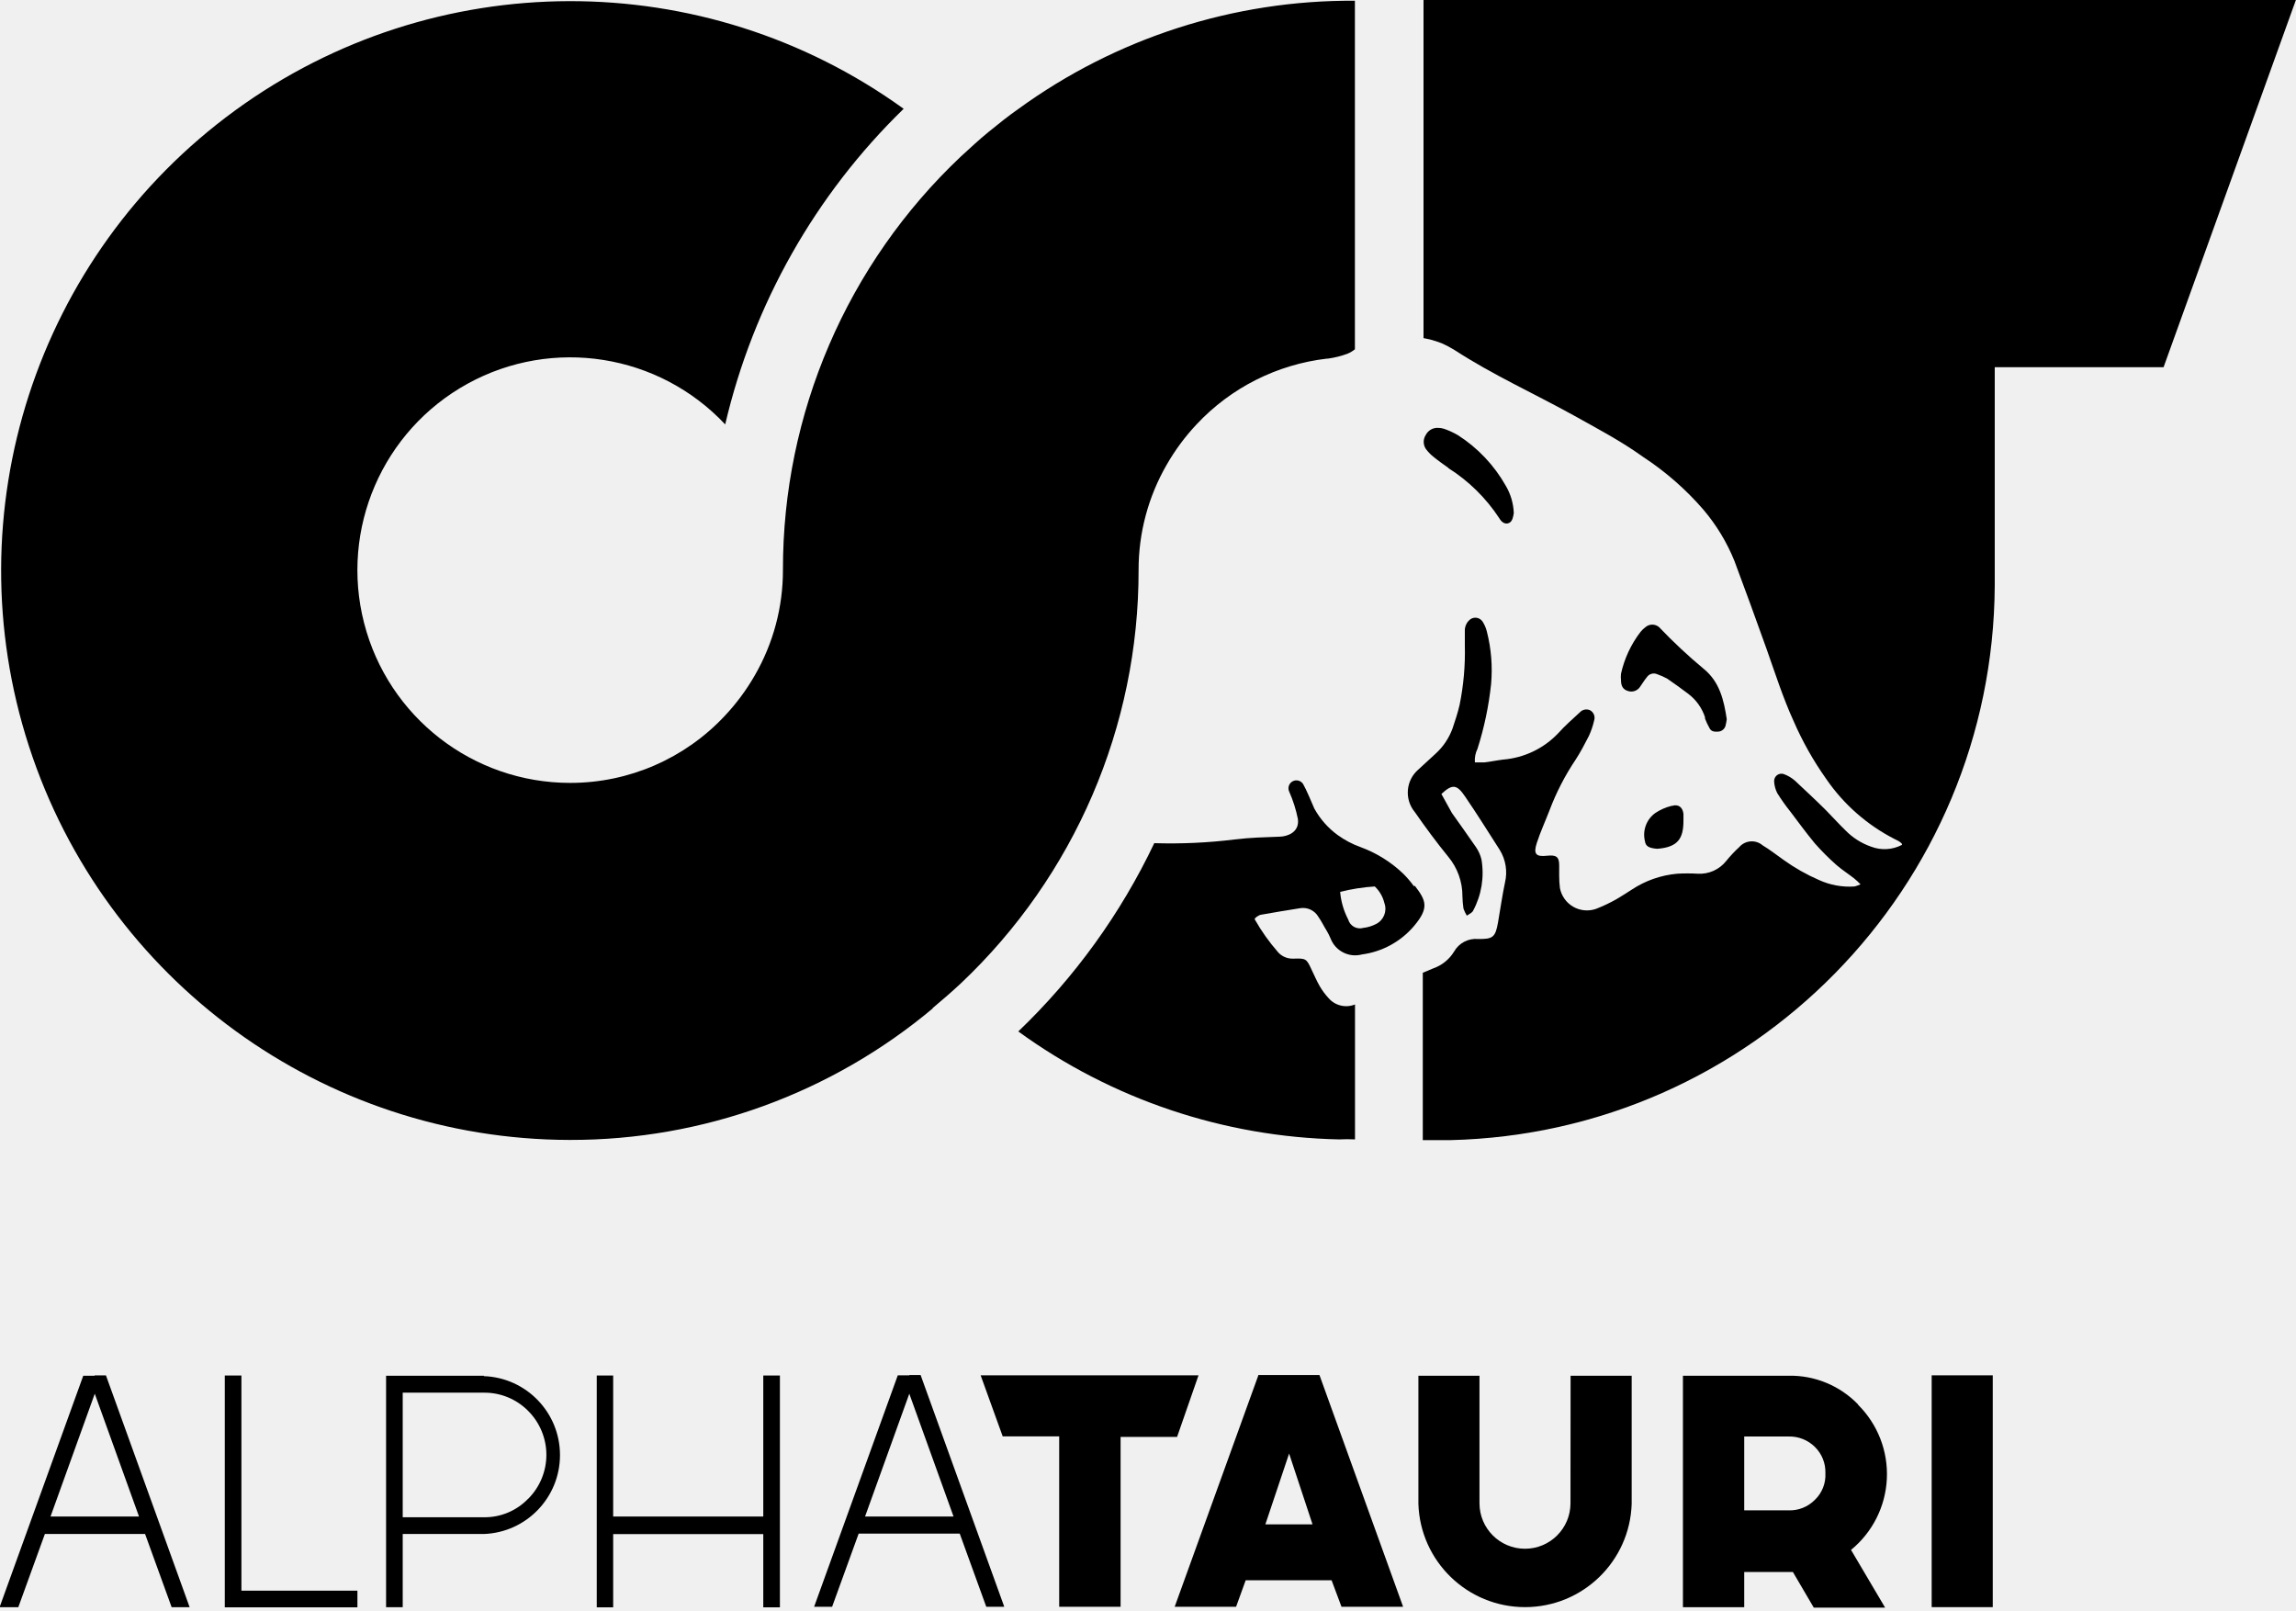
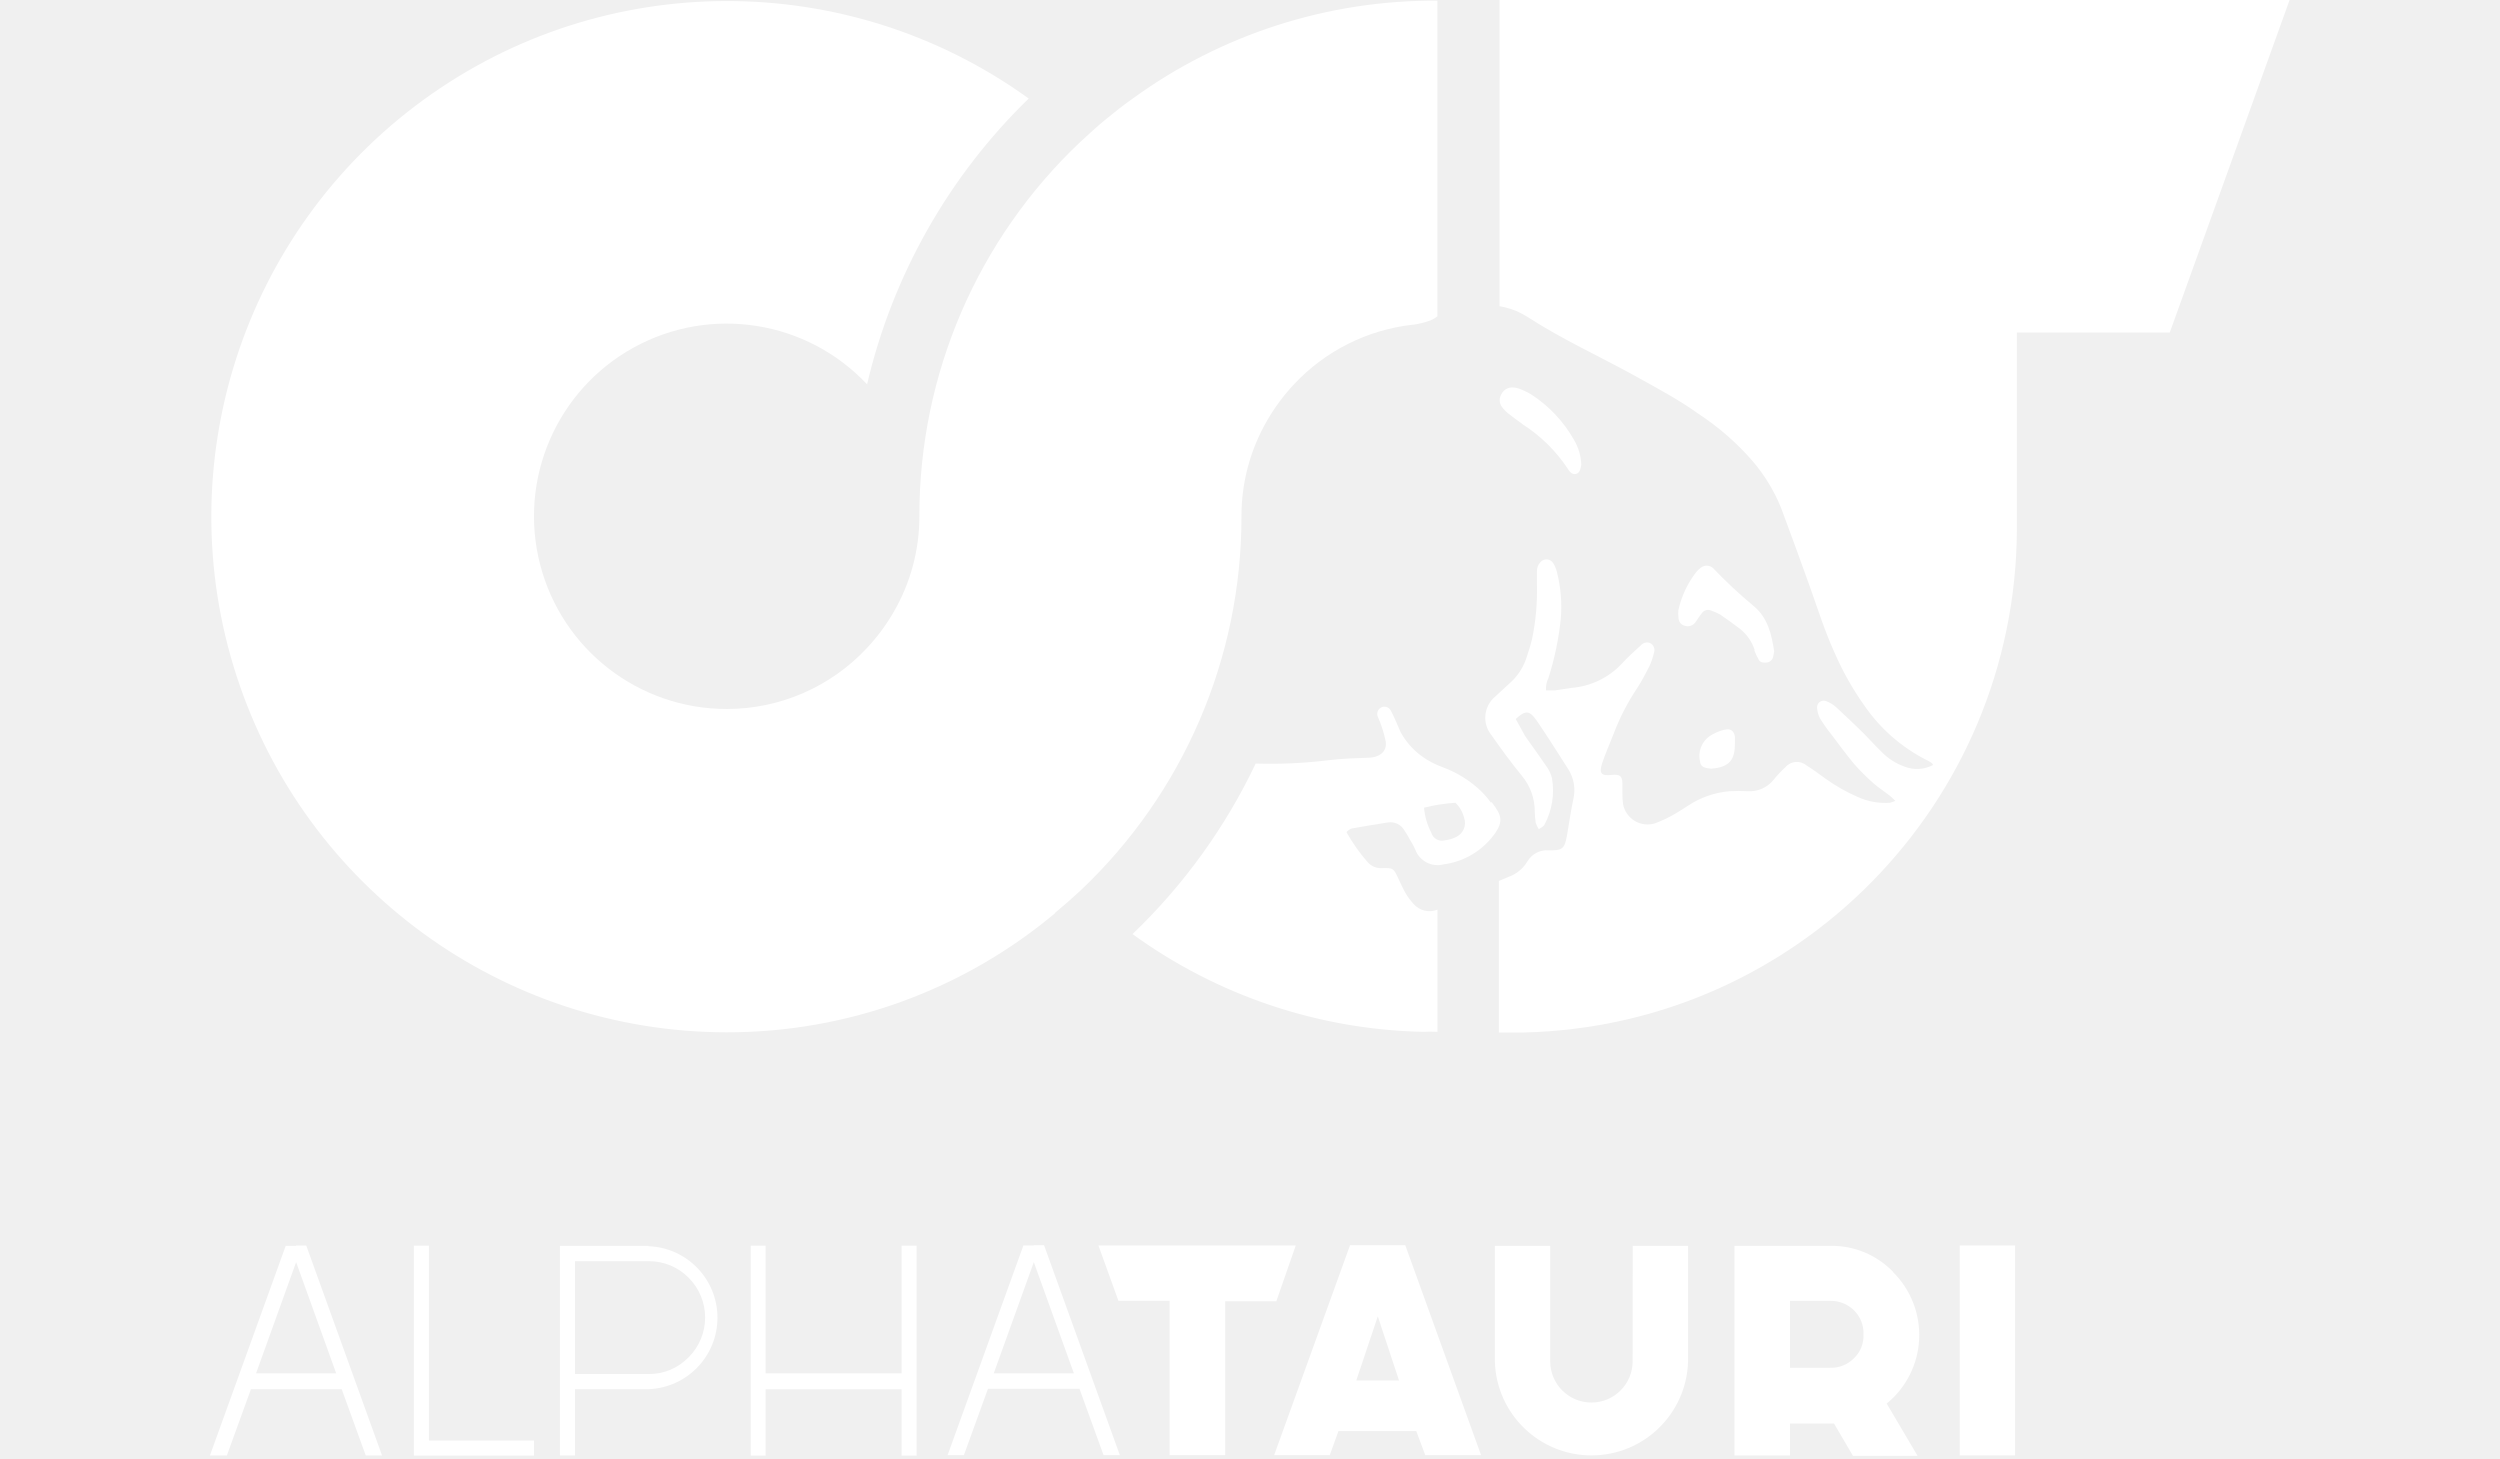
- <svg xmlns="http://www.w3.org/2000/svg" viewBox="0 0 219.5 153.94">
-   <path d="M491.41,531.4c.92-.77,1.81-1.54,2.69-2.36a54.25,54.25,0,0,0,17-39.52,20.06,20.06,0,0,1,2.69-10.07,20.6,20.6,0,0,1,2.86-3.86,20.27,20.27,0,0,1,12.47-6.28h.09a8.86,8.86,0,0,0,1.87-.47,3,3,0,0,0,.7-.42V435.1a54.12,54.12,0,0,0-32.18,10.35c-1,.7-1.92,1.44-2.84,2.19S495,449.18,494.1,450a54.25,54.25,0,0,0-17,39.52,20.06,20.06,0,0,1-2.69,10.07,20.6,20.6,0,0,1-2.86,3.86,20.21,20.21,0,0,1-14.79,6.42h0a20.34,20.34,0,1,1,14.82-34.27,61.63,61.63,0,0,1,17.06-30.17A54.43,54.43,0,1,0,456.69,544h.06a53.86,53.86,0,0,0,34.74-12.63l-.08.07Zm46-11.67a9.51,9.51,0,0,0-1-1.17A11.76,11.76,0,0,0,532.3,516a8.81,8.81,0,0,1-2.16-1.14,7.79,7.79,0,0,1-2.24-2.54c-.2-.47-.8-1.89-1.07-2.34a.76.76,0,0,0-1.32.75,12.57,12.57,0,0,1,.82,2.59c.17,1.27-1,1.67-1.72,1.69-1.69.07-2.66.07-4.35.27a50,50,0,0,1-7.66.35,61.43,61.43,0,0,1-13,18,54.14,54.14,0,0,0,30.67,10.32,13.89,13.89,0,0,1,1.52,0V531.05a2.23,2.23,0,0,1-2.54-.62,6.4,6.4,0,0,1-.84-1.14c-.27-.47-.5-1-.75-1.52-.5-1.1-.55-1.14-1.74-1.1h-.11a1.84,1.84,0,0,1-1.38-.62,18.89,18.89,0,0,1-2.21-3.11c-.13-.1.37-.45.6-.47,1.22-.22,2.46-.42,3.71-.62a1.7,1.7,0,0,1,1.77.84c.3.42.52.9.8,1.34a5.86,5.86,0,0,1,.35.7,2.52,2.52,0,0,0,3,1.54,7.9,7.9,0,0,0,5-2.74c1.44-1.72,1.14-2.41.07-3.81Zm-3.61,3.63a3.45,3.45,0,0,1-1.22.37,1.16,1.16,0,0,1-1.44-.8,7,7,0,0,1-.77-2.64,17.69,17.69,0,0,1,3.31-.52,3.21,3.21,0,0,1,.92,1.59,1.62,1.62,0,0,1-.8,2Zm6.92-43.58a16.14,16.14,0,0,1,4.85,4.77c.27.47.62.62.95.47s.4-.62.45-.95a5.53,5.53,0,0,0-.77-2.61,13.8,13.8,0,0,0-4.57-4.83,7.68,7.68,0,0,0-1.3-.6,1.84,1.84,0,0,0-.6-.1h0a1.25,1.25,0,0,0-1.17.67,1.21,1.21,0,0,0,0,1.34,4,4,0,0,0,.72.75c.45.37.95.72,1.44,1.07Zm21.31,32.29a5,5,0,0,0-1.52.67,2.56,2.56,0,0,0-1,2.71c.07.45.32.65,1.17.72,2-.15,2.51-1,2.51-2.69,0-.13,0-.37,0-.65-.07-.62-.47-.95-1.07-.77Z" transform="translate(-402.25 -435.03)" />
-   <path d="M538.34,435.07v32.28l.62.13a10.86,10.86,0,0,1,1.14.37,10.47,10.47,0,0,1,1.22.65c3.63,2.36,7.56,4.13,11.34,6.22,2.27,1.27,4.55,2.46,6.69,4a27.59,27.59,0,0,1,5.72,5,17.93,17.93,0,0,1,3,4.95q1.56,4.18,3.06,8.38c.82,2.31,1.57,4.68,2.59,6.91a30.84,30.84,0,0,0,3.11,5.52,17.7,17.7,0,0,0,6.57,5.77s.82.37.67.55a3.6,3.6,0,0,1-2.93.17,6.35,6.35,0,0,1-2.49-1.59c-.62-.6-1.19-1.24-1.81-1.87-1-1-2-1.92-3-2.86a3.33,3.33,0,0,0-1-.6.72.72,0,0,0-.28-.06.7.7,0,0,0-.7.7.24.24,0,0,0,0,.06h0a2.76,2.76,0,0,0,.3,1.1,18.34,18.34,0,0,0,1.27,1.79c.75,1,1.49,2,2.31,3a23.62,23.62,0,0,0,2.09,2.09c.52.45,1.1.82,1.64,1.24a6.42,6.42,0,0,1,.65.6,4.11,4.11,0,0,1-.57.2,7,7,0,0,1-3.41-.62,18.2,18.2,0,0,1-3.38-1.92c-.67-.47-1.34-1-2-1.39a1.59,1.59,0,0,0-2.24.17,12.38,12.38,0,0,0-1.24,1.32,3.23,3.23,0,0,1-2.74,1.22,17.27,17.27,0,0,0-1.94,0,9.39,9.39,0,0,0-4.35,1.52c-.47.3-.95.62-1.44.9a14.35,14.35,0,0,1-2,.95,2.63,2.63,0,0,1-3.43-2,9.17,9.17,0,0,1-.07-1.17c0-.35,0-.7,0-1,0-.84-.3-1-1.14-.92-1.1.13-1.34-.17-1-1.22s.82-2.09,1.22-3.13a23.69,23.69,0,0,1,2.49-4.83c.47-.72.87-1.49,1.27-2.27a7.39,7.39,0,0,0,.5-1.47.82.82,0,0,0-.42-1,.85.85,0,0,0-.95.22c-.7.65-1.42,1.27-2.07,2a8.17,8.17,0,0,1-5.25,2.51c-.6.07-1.19.2-1.79.27-.3,0-.6,0-.92,0a2.47,2.47,0,0,1,.25-1.3,31.18,31.18,0,0,0,1.3-6.19,14.9,14.9,0,0,0-.4-5,3.13,3.13,0,0,0-.4-.95.83.83,0,0,0-1.34-.1,1.3,1.3,0,0,0-.37.95l0,1.42a25.23,25.23,0,0,1-.5,5.67c-.17.75-.42,1.49-.67,2.24a6.07,6.07,0,0,1-1.64,2.44c-.55.5-1.1,1-1.62,1.49a2.91,2.91,0,0,0-.35,4.08c1,1.44,2.07,2.89,3.18,4.25a5.86,5.86,0,0,1,1.37,3.81,9.5,9.5,0,0,0,.1,1.17,3.69,3.69,0,0,0,.32.67c.25-.17.5-.27.6-.47a7.64,7.64,0,0,0,.8-4.9,3.51,3.51,0,0,0-.52-1.17c-.75-1.1-1.54-2.19-2.31-3.28l-1-1.81c1.07-1,1.49-.9,2.27.25,1.14,1.67,2.21,3.38,3.31,5.1a4.12,4.12,0,0,1,.5,3.11c-.25,1.17-.42,2.39-.67,3.83s-.52,1.59-1.92,1.57a2.39,2.39,0,0,0-2.27,1.19,3.79,3.79,0,0,1-2,1.62l-1,.42v16l2.61,0A53.31,53.31,0,0,0,592.95,491c0-.52,0-1,0-1.57v-19.3h16.14L621.75,435H538.36Z" transform="translate(-402.25 -435.03)" />
-   <path d="M565.23,503.67a7.08,7.08,0,0,0,.47,1c.17.3.47.32.8.3a.78.78,0,0,0,.7-.52,5.51,5.51,0,0,0,.13-.67c-.27-1.79-.67-3.56-2.19-4.8a50.34,50.34,0,0,1-4.28-4,1,1,0,0,0-1.3,0,2.55,2.55,0,0,0-.47.45,10.18,10.18,0,0,0-1.87,4,2.79,2.79,0,0,0,0,.65c0,.55.22.87.65,1a1,1,0,0,0,1.14-.35c.22-.3.42-.65.67-.95a.8.8,0,0,1,1-.3,6.61,6.61,0,0,1,.95.42c.67.45,1.34.95,2,1.44a4.61,4.61,0,0,1,1.64,2.31Zm-139.9,62.85h-1.59v22.16h12.68v-1.59H425.33Zm154.55,2.76a9,9,0,0,0-6.64-2.74h-10.1v22.13H569V585.3h4.25l.4,0,2,3.41h6.82l-3.26-5.52a9.35,9.35,0,0,0,.67-13.88Zm-4.13,9.13a3.37,3.37,0,0,1-2.51,1H569v-7.06h4.25a3.45,3.45,0,0,1,2.51,1,3.37,3.37,0,0,1,1,2.51A3.28,3.28,0,0,1,575.75,578.41ZM448.51,566.54h-9.35v22.13h1.59v-7h7.76a7.55,7.55,0,0,0,0-15.09Zm4.23,11.76a5.75,5.75,0,0,1-4.23,1.77h-7.76V568.16h7.76a5.87,5.87,0,0,1,4.23,1.74,5.94,5.94,0,0,1,0,8.41Zm-41.43-11.76h-1.1l-8,22.13H404l2.54-7h9.58l2.54,7h1.72l-8-22.16h-1.1ZM407.08,580l4.23-11.74L415.54,580h-8.46Zm179.84-13.5h5.84v22.16h-5.84Zm-97.74,0h-1.1l-8,22.13h1.72l2.54-7H494l2.54,7h1.72l-8-22.16h-1.07ZM484.95,580l4.23-11.74L493.41,580h-8.46Zm31.88-13.5H496l2.11,5.84h5.4v16.29h5.87V572.39h5.4Zm35.56,12.23a4.35,4.35,0,1,1-8.7,0V566.54h-5.84v12.24a10.2,10.2,0,0,0,20.39,0V566.54H552.4ZM475.22,580H460.87V566.52h-1.57v22.16h1.57v-7h14.35v7h1.59V566.52h-1.59Zm47.33-13.5-8,22.13h5.87l.92-2.54h8.21l.95,2.54h5.89l-8-22.16h-5.87Zm.67,14.25,2.27-6.77,2.24,6.77Z" transform="translate(-402.25 -435.03)" />
+ <svg xmlns="http://www.w3.org/2000/svg" width="1200" height="700" viewBox="0 0 219.5 153.94" version="1.1">
+   <path fill="#FFFFFF" d="M491.41,531.4c.92-.77,1.81-1.54,2.69-2.36a54.25,54.25,0,0,0,17-39.52,20.06,20.06,0,0,1,2.69-10.07,20.6,20.6,0,0,1,2.86-3.86,20.27,20.27,0,0,1,12.47-6.28h.09a8.86,8.86,0,0,0,1.87-.47,3,3,0,0,0,.7-.42V435.1a54.12,54.12,0,0,0-32.18,10.35c-1,.7-1.92,1.44-2.84,2.19S495,449.18,494.1,450a54.25,54.25,0,0,0-17,39.52,20.06,20.06,0,0,1-2.69,10.07,20.6,20.6,0,0,1-2.86,3.86,20.21,20.21,0,0,1-14.79,6.42h0a20.34,20.34,0,1,1,14.82-34.27,61.63,61.63,0,0,1,17.06-30.17A54.43,54.43,0,1,0,456.69,544h.06a53.86,53.86,0,0,0,34.74-12.63l-.08.07Zm46-11.67a9.51,9.51,0,0,0-1-1.17A11.76,11.76,0,0,0,532.3,516a8.81,8.81,0,0,1-2.16-1.14,7.79,7.79,0,0,1-2.24-2.54c-.2-.47-.8-1.89-1.07-2.34a.76.76,0,0,0-1.32.75,12.57,12.57,0,0,1,.82,2.59c.17,1.27-1,1.67-1.72,1.69-1.69.07-2.66.07-4.35.27a50,50,0,0,1-7.66.35,61.43,61.43,0,0,1-13,18,54.14,54.14,0,0,0,30.67,10.32,13.89,13.89,0,0,1,1.52,0V531.05a2.23,2.23,0,0,1-2.54-.62,6.4,6.4,0,0,1-.84-1.14c-.27-.47-.5-1-.75-1.52-.5-1.1-.55-1.14-1.74-1.1h-.11a1.84,1.84,0,0,1-1.38-.62,18.89,18.89,0,0,1-2.21-3.11c-.13-.1.37-.45.6-.47,1.22-.22,2.46-.42,3.71-.62a1.7,1.7,0,0,1,1.77.84c.3.42.52.9.8,1.34a5.86,5.86,0,0,1,.35.7,2.52,2.52,0,0,0,3,1.54,7.9,7.9,0,0,0,5-2.74c1.44-1.72,1.14-2.41.07-3.81Zm-3.61,3.63a3.45,3.45,0,0,1-1.22.37,1.16,1.16,0,0,1-1.44-.8,7,7,0,0,1-.77-2.64,17.69,17.69,0,0,1,3.31-.52,3.21,3.21,0,0,1,.92,1.59,1.62,1.62,0,0,1-.8,2Zm6.92-43.58a16.14,16.14,0,0,1,4.85,4.77c.27.47.62.62.95.47s.4-.62.45-.95a5.53,5.53,0,0,0-.77-2.61,13.8,13.8,0,0,0-4.57-4.83,7.68,7.68,0,0,0-1.3-.6,1.84,1.84,0,0,0-.6-.1h0a1.25,1.25,0,0,0-1.17.67,1.21,1.21,0,0,0,0,1.34,4,4,0,0,0,.72.75c.45.37.95.72,1.44,1.07Zm21.31,32.29a5,5,0,0,0-1.52.67,2.56,2.56,0,0,0-1,2.71c.07.45.32.65,1.17.72,2-.15,2.51-1,2.51-2.69,0-.13,0-.37,0-.65-.07-.62-.47-.95-1.07-.77Z" transform="translate(-402.25 -435.03)" />
+   <path fill="#FFFFFF" d="M538.34,435.07v32.28l.62.13a10.86,10.86,0,0,1,1.14.37,10.47,10.47,0,0,1,1.22.65c3.63,2.36,7.56,4.13,11.34,6.22,2.27,1.27,4.55,2.46,6.69,4a27.59,27.59,0,0,1,5.72,5,17.93,17.93,0,0,1,3,4.95q1.56,4.18,3.06,8.38c.82,2.31,1.57,4.68,2.59,6.91a30.84,30.84,0,0,0,3.11,5.52,17.7,17.7,0,0,0,6.57,5.77s.82.37.67.55a3.6,3.6,0,0,1-2.93.17,6.35,6.35,0,0,1-2.49-1.59c-.62-.6-1.19-1.24-1.81-1.87-1-1-2-1.92-3-2.86a3.33,3.33,0,0,0-1-.6.72.72,0,0,0-.28-.06.7.7,0,0,0-.7.7.24.24,0,0,0,0,.06h0a2.76,2.76,0,0,0,.3,1.1,18.34,18.34,0,0,0,1.27,1.79c.75,1,1.49,2,2.31,3a23.62,23.62,0,0,0,2.09,2.09c.52.45,1.1.82,1.64,1.24a6.42,6.42,0,0,1,.65.6,4.11,4.11,0,0,1-.57.2,7,7,0,0,1-3.41-.62,18.2,18.2,0,0,1-3.38-1.92c-.67-.47-1.34-1-2-1.39a1.59,1.59,0,0,0-2.24.17,12.38,12.38,0,0,0-1.24,1.32,3.23,3.23,0,0,1-2.74,1.22,17.27,17.27,0,0,0-1.94,0,9.39,9.39,0,0,0-4.35,1.52c-.47.3-.95.62-1.44.9a14.35,14.35,0,0,1-2,.95,2.63,2.63,0,0,1-3.43-2,9.17,9.17,0,0,1-.07-1.17c0-.35,0-.7,0-1,0-.84-.3-1-1.14-.92-1.1.13-1.34-.17-1-1.22s.82-2.09,1.22-3.13a23.69,23.69,0,0,1,2.49-4.83c.47-.72.87-1.49,1.27-2.27a7.39,7.39,0,0,0,.5-1.47.82.82,0,0,0-.42-1,.85.85,0,0,0-.95.22c-.7.65-1.42,1.27-2.07,2a8.17,8.17,0,0,1-5.25,2.51c-.6.07-1.19.2-1.79.27-.3,0-.6,0-.92,0a2.47,2.47,0,0,1,.25-1.3,31.18,31.18,0,0,0,1.3-6.19,14.9,14.9,0,0,0-.4-5,3.13,3.13,0,0,0-.4-.95.83.83,0,0,0-1.34-.1,1.3,1.3,0,0,0-.37.95l0,1.42a25.23,25.23,0,0,1-.5,5.67c-.17.75-.42,1.49-.67,2.24a6.07,6.07,0,0,1-1.64,2.44c-.55.5-1.1,1-1.62,1.49a2.91,2.91,0,0,0-.35,4.08c1,1.44,2.07,2.89,3.18,4.25a5.86,5.86,0,0,1,1.37,3.81,9.5,9.5,0,0,0,.1,1.17,3.69,3.69,0,0,0,.32.67c.25-.17.5-.27.6-.47a7.64,7.64,0,0,0,.8-4.9,3.51,3.51,0,0,0-.52-1.17c-.75-1.1-1.54-2.19-2.31-3.28l-1-1.81c1.07-1,1.49-.9,2.27.25,1.14,1.67,2.21,3.38,3.31,5.1a4.12,4.12,0,0,1,.5,3.11c-.25,1.17-.42,2.39-.67,3.83s-.52,1.59-1.92,1.57a2.39,2.39,0,0,0-2.27,1.19,3.79,3.79,0,0,1-2,1.62l-1,.42v16l2.61,0A53.31,53.31,0,0,0,592.95,491c0-.52,0-1,0-1.57v-19.3h16.14L621.75,435H538.36Z" transform="translate(-402.25 -435.03)" />
+   <path fill="#FFFFFF" d="M565.23,503.67a7.08,7.08,0,0,0,.47,1c.17.3.47.32.8.3a.78.78,0,0,0,.7-.52,5.51,5.51,0,0,0,.13-.67c-.27-1.79-.67-3.56-2.19-4.8a50.34,50.34,0,0,1-4.28-4,1,1,0,0,0-1.3,0,2.55,2.55,0,0,0-.47.45,10.18,10.18,0,0,0-1.87,4,2.79,2.79,0,0,0,0,.65c0,.55.22.87.65,1a1,1,0,0,0,1.14-.35c.22-.3.42-.65.67-.95a.8.8,0,0,1,1-.3,6.61,6.61,0,0,1,.95.42c.67.45,1.34.95,2,1.44a4.61,4.61,0,0,1,1.64,2.31Zm-139.9,62.85h-1.59v22.16h12.68v-1.59H425.33Zm154.55,2.76a9,9,0,0,0-6.64-2.74h-10.1v22.13H569V585.3h4.25l.4,0,2,3.41h6.82l-3.26-5.52a9.35,9.35,0,0,0,.67-13.88Zm-4.13,9.13a3.37,3.37,0,0,1-2.51,1H569v-7.06h4.25a3.45,3.45,0,0,1,2.51,1,3.37,3.37,0,0,1,1,2.51A3.28,3.28,0,0,1,575.75,578.41ZM448.51,566.54h-9.35v22.13h1.59v-7h7.76a7.55,7.55,0,0,0,0-15.09Zm4.23,11.76a5.75,5.75,0,0,1-4.23,1.77h-7.76V568.16h7.76a5.87,5.87,0,0,1,4.23,1.74,5.94,5.94,0,0,1,0,8.41Zm-41.43-11.76h-1.1l-8,22.13H404l2.54-7h9.58l2.54,7h1.72l-8-22.16h-1.1ZM407.08,580l4.23-11.74L415.54,580h-8.46Zm179.84-13.5h5.84v22.16h-5.84Zm-97.74,0h-1.1l-8,22.13h1.72l2.54-7H494l2.54,7h1.72l-8-22.16h-1.07ZM484.95,580l4.23-11.74L493.41,580h-8.46Zm31.88-13.5H496l2.11,5.84h5.4v16.29h5.87V572.39h5.4Zm35.56,12.23a4.35,4.35,0,1,1-8.7,0V566.54h-5.84v12.24a10.2,10.2,0,0,0,20.39,0V566.54H552.4ZM475.22,580H460.87V566.52h-1.57v22.16h1.57v-7h14.35v7h1.59V566.52h-1.59Zm47.33-13.5-8,22.13h5.87l.92-2.54h8.21l.95,2.54h5.89l-8-22.16h-5.87Zm.67,14.25,2.27-6.77,2.24,6.77Z" transform="translate(-402.25 -435.03)" />
</svg>
